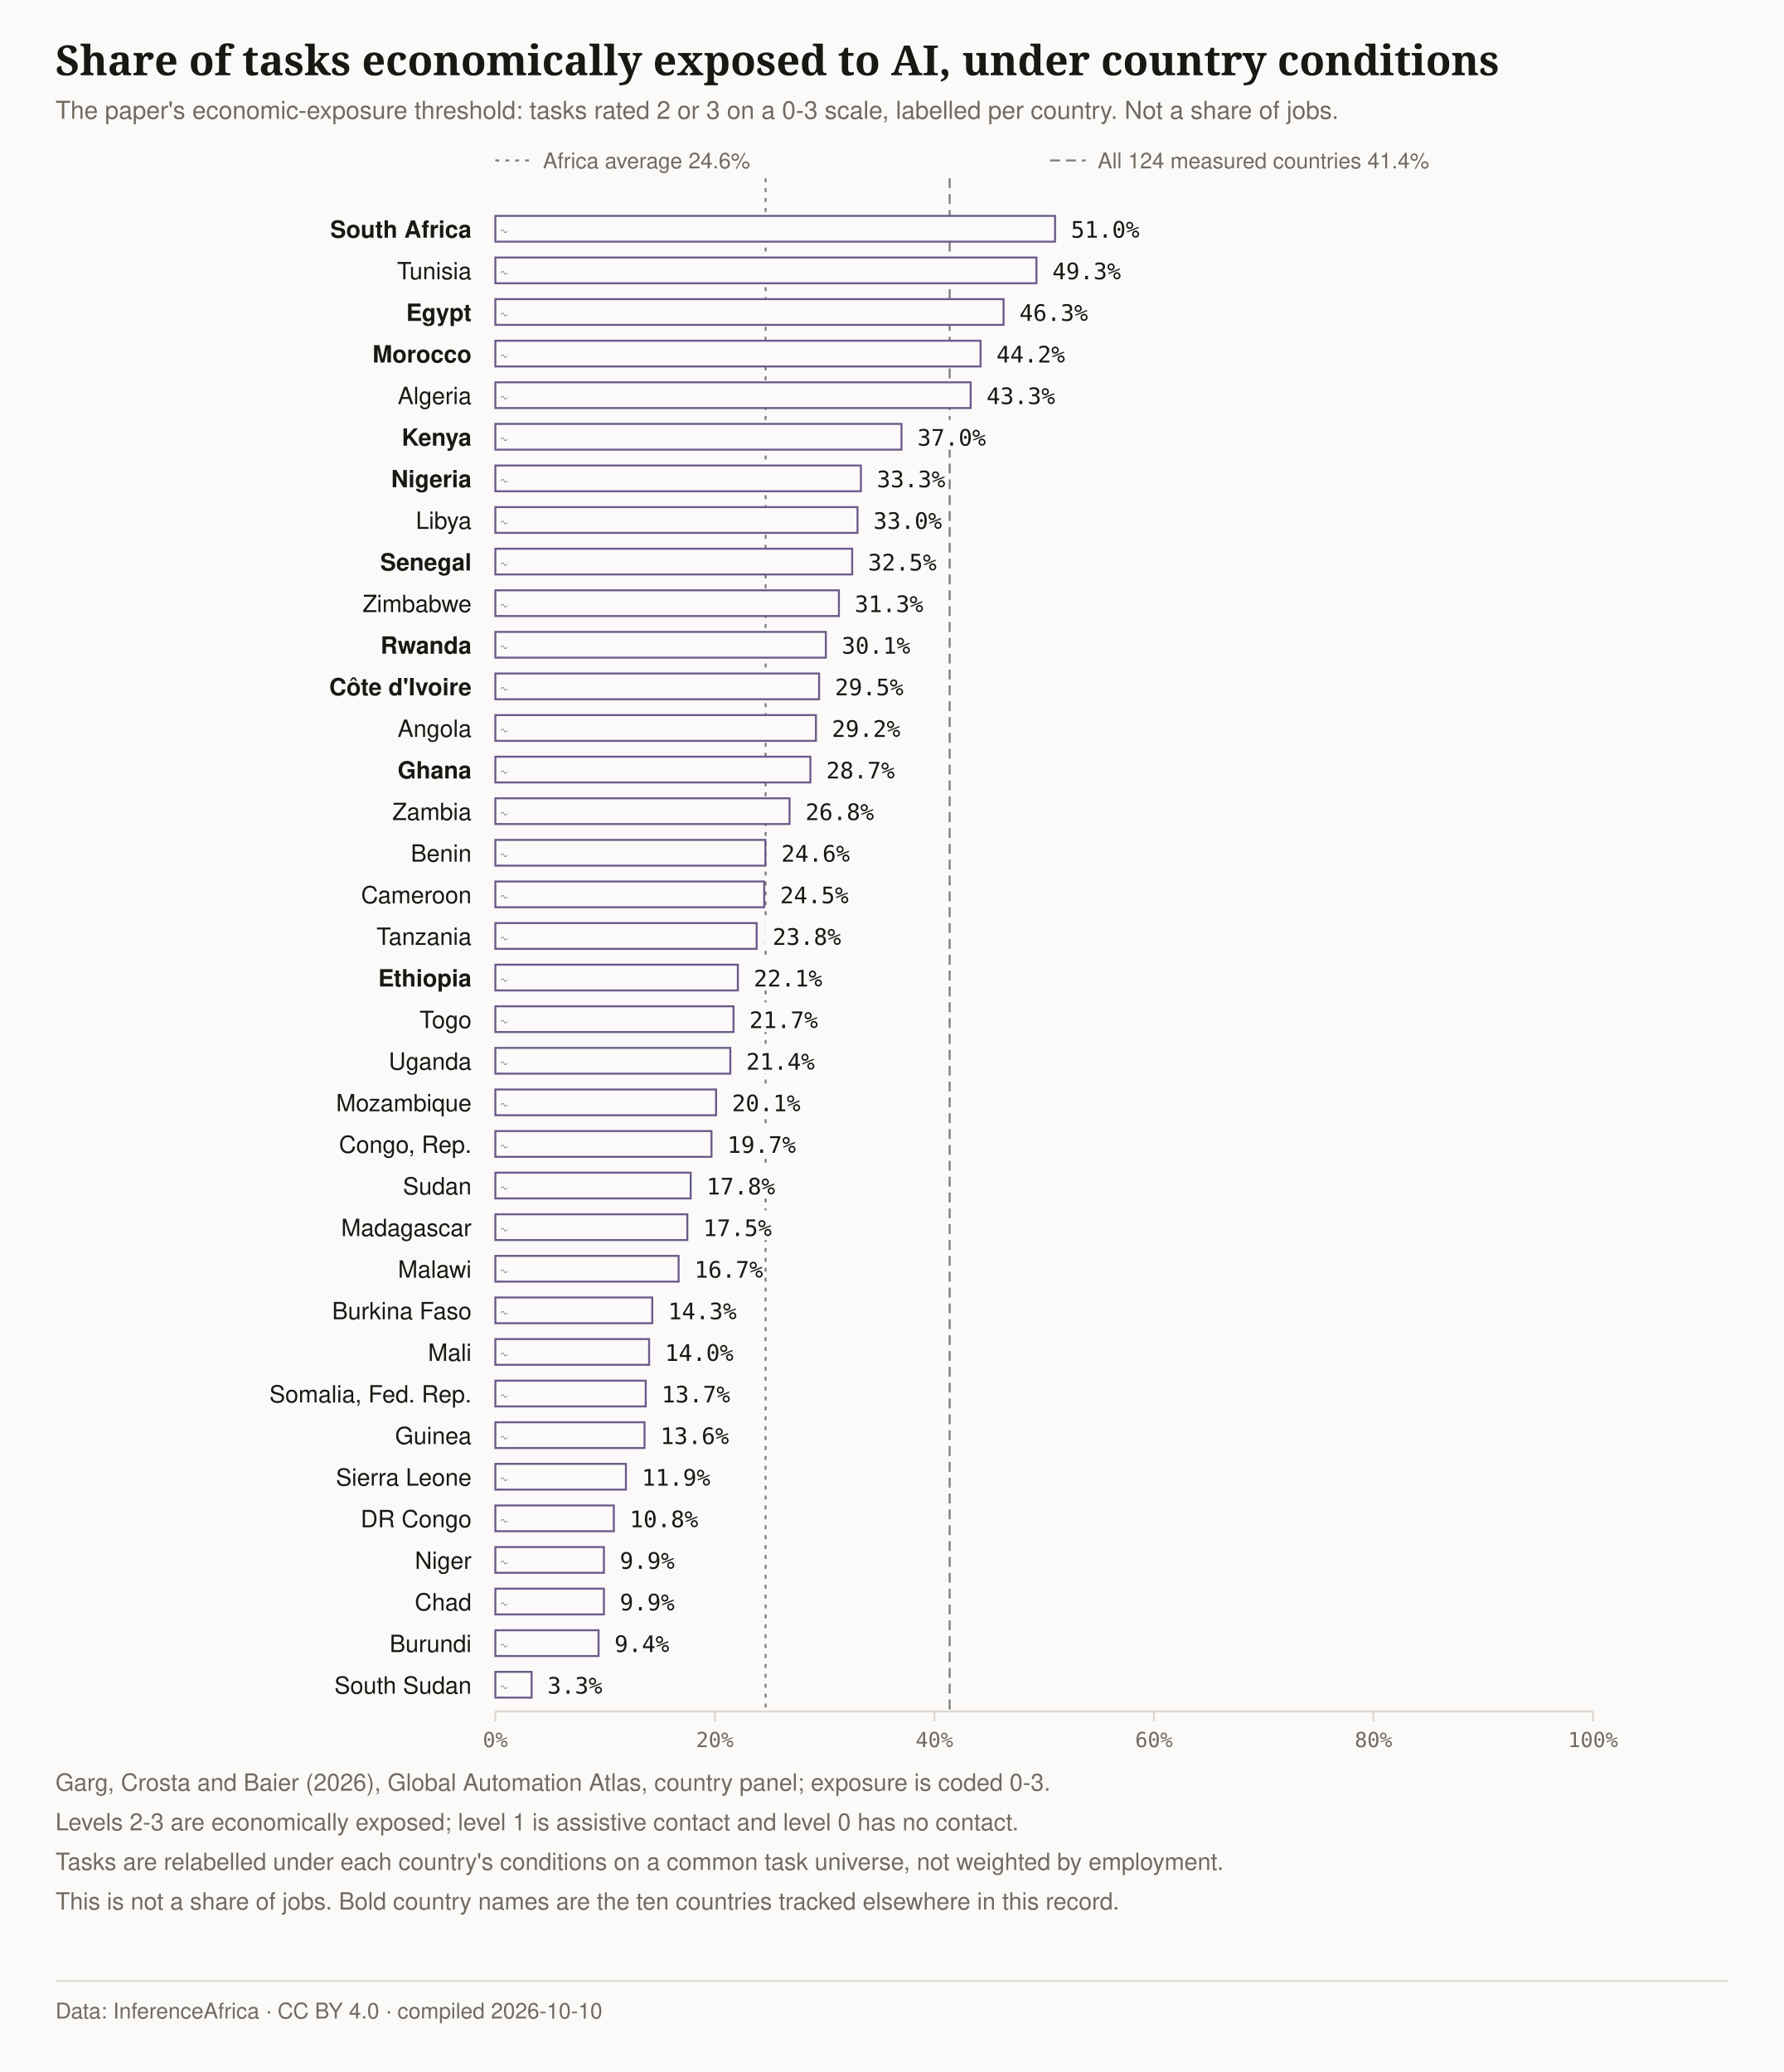
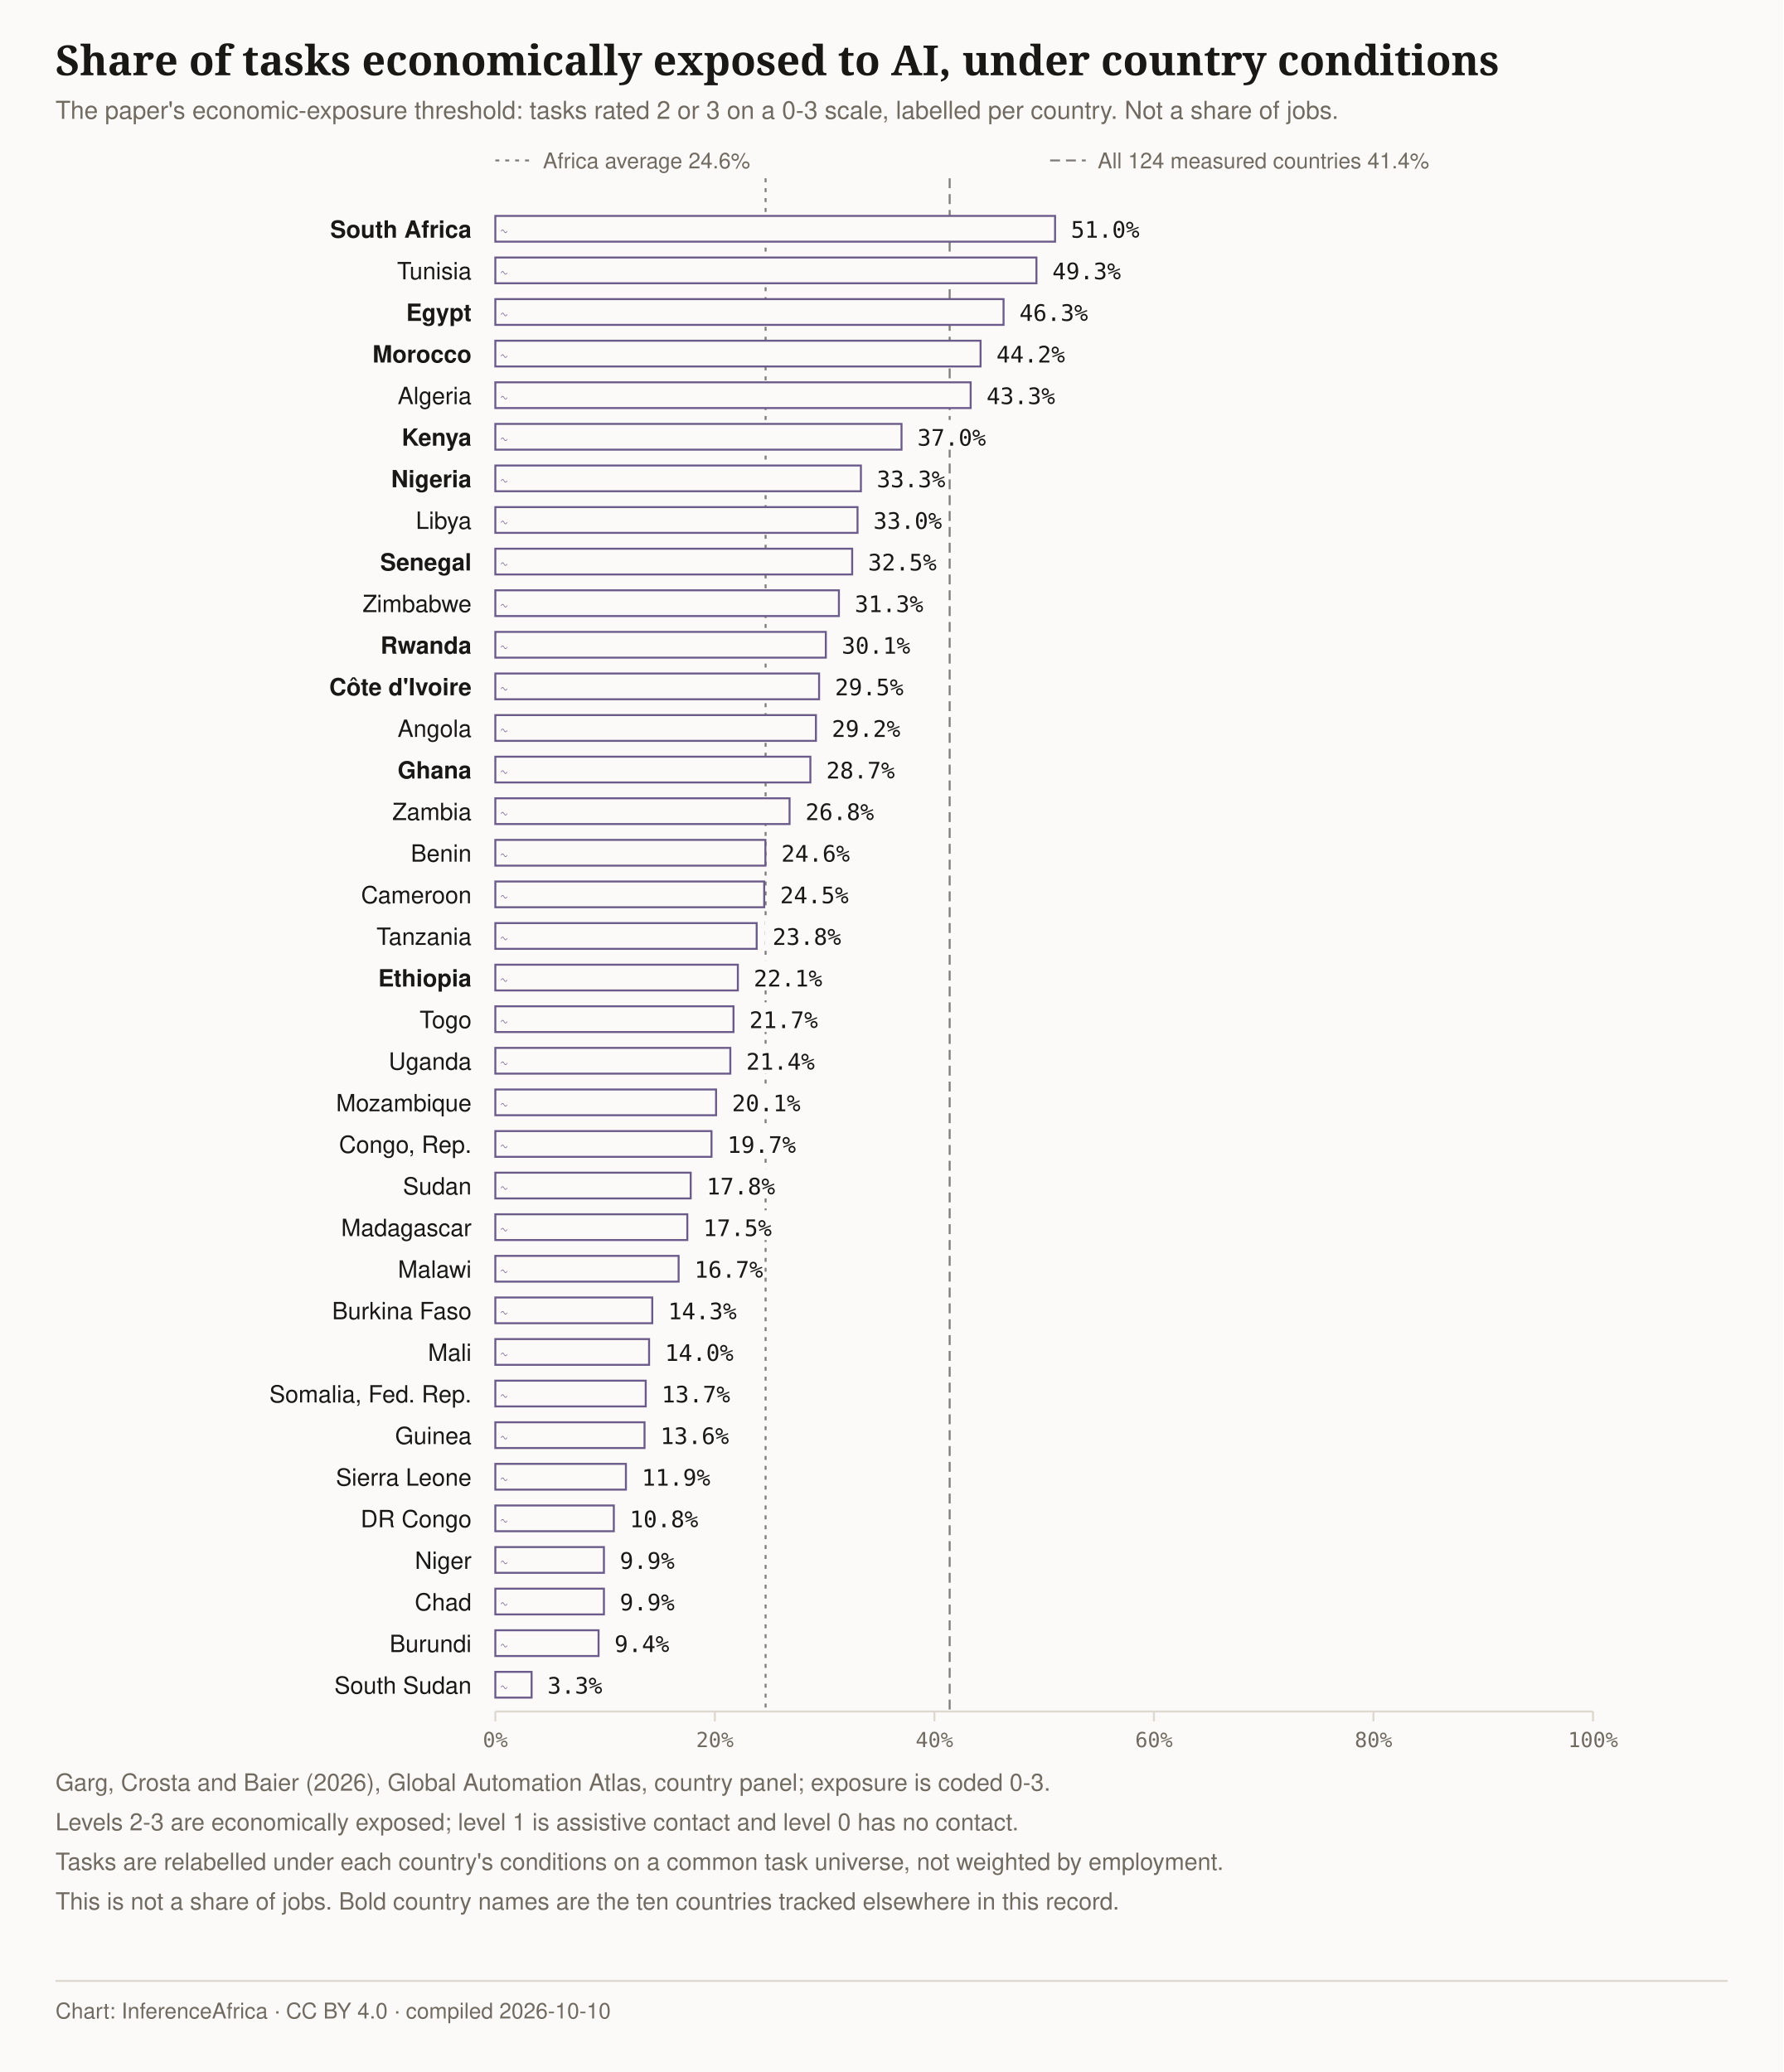
<svg xmlns="http://www.w3.org/2000/svg" viewBox="0 0 900 1046" width="900" height="1046" role="img" aria-label="Share of tasks economically exposed to AI in 36 African countries. South Africa is highest at 51.0% and South Sudan lowest at 3.3%, against an African average of 24.6% and 41.4% across all 124 measured countries. The measure is the share of tasks rated 2 or 3 on a 0-3 exposure scale under each country's conditions, not a share of jobs.">
  <defs>
    <pattern id="status-proposal" width="6" height="6" patternUnits="userSpaceOnUse">
      <path d="M0 6L6 0" stroke="#756342" stroke-width="1" />
    </pattern>
  </defs>
  <rect width="900" height="1046" fill="#fbfaf8" />
  <text x="28" y="38" font-family="'Source Serif 4',Georgia,serif" font-size="21" font-weight="600" fill="#1a1815" style="font-variant-numeric:tabular-nums lining-nums">Share of tasks economically exposed to AI, under country conditions</text>
  <text x="28" y="60.0" font-family="IBM Plex Sans,-apple-system,'Segoe UI',Helvetica,Arial,sans-serif" font-size="12.5" fill="#706a61" style="font-variant-numeric:tabular-nums lining-nums">The paper's economic-exposure threshold: tasks rated 2 or 3 on a 0-3 scale, labelled per country. Not a share of jobs.</text>
  <line x1="386.4" y1="90" x2="386.4" y2="864" stroke="#1a1815" stroke-width="1" stroke-dasharray="2 3" opacity="0.55" />
  <line x1="250" y1="81" x2="268" y2="81" stroke="#1a1815" stroke-width="1" stroke-dasharray="2 3" opacity="0.55" />
  <text x="274" y="85" font-family="IBM Plex Sans,-apple-system,'Segoe UI',Helvetica,Arial,sans-serif" font-size="11" fill="#706a61" style="font-variant-numeric:tabular-nums lining-nums">Africa average 24.6%</text>
  <line x1="479.3" y1="90" x2="479.3" y2="864" stroke="#1a1815" stroke-width="1" stroke-dasharray="5 3" opacity="0.55" />
  <line x1="530" y1="81" x2="548" y2="81" stroke="#1a1815" stroke-width="1" stroke-dasharray="5 3" opacity="0.55" />
  <text x="554" y="85" font-family="IBM Plex Sans,-apple-system,'Segoe UI',Helvetica,Arial,sans-serif" font-size="11" fill="#706a61" style="font-variant-numeric:tabular-nums lining-nums">All 124 measured countries 41.4%</text>
  <g data-preset-row="23dc5203fa4cc591">
    <text x="238" y="120" text-anchor="end" font-family="IBM Plex Sans,-apple-system,'Segoe UI',Helvetica,Arial,sans-serif" font-size="12" font-weight="600" fill="#1a1815" style="font-variant-numeric:tabular-nums lining-nums">South Africa</text>
    <rect x="250" y="109" width="282.5" height="13" fill="#fbfaf8" data-status="modelled" stroke="#6b5b8a" stroke-width="1" />
    <text x="252.0" y="119.0" font-family="'IBM Plex Mono',Consolas,monospace" font-size="8" fill="#6b5b8a" aria-hidden="true">∿</text>
    <rect x="536.5" y="107" width="38" height="15" fill="#fbfaf8" />
    <text x="540.5" y="120" font-family="'IBM Plex Mono',Consolas,monospace" font-size="11.5" fill="#1a1815" style="font-variant-numeric:tabular-nums lining-nums">51.0%</text>
  </g>
  <g data-preset-row="3f60f52a8219d436">
    <text x="238" y="141" text-anchor="end" font-family="IBM Plex Sans,-apple-system,'Segoe UI',Helvetica,Arial,sans-serif" font-size="12" font-weight="400" fill="#1a1815" style="font-variant-numeric:tabular-nums lining-nums">Tunisia</text>
    <rect x="250" y="130" width="273.1" height="13" fill="#fbfaf8" data-status="modelled" stroke="#6b5b8a" stroke-width="1" />
    <text x="252.0" y="140.0" font-family="'IBM Plex Mono',Consolas,monospace" font-size="8" fill="#6b5b8a" aria-hidden="true">∿</text>
    <rect x="527.1" y="128" width="38" height="15" fill="#fbfaf8" />
    <text x="531.1" y="141" font-family="'IBM Plex Mono',Consolas,monospace" font-size="11.5" fill="#1a1815" style="font-variant-numeric:tabular-nums lining-nums">49.3%</text>
  </g>
  <g data-preset-row="9f2425ea30a72a31">
    <text x="238" y="162" text-anchor="end" font-family="IBM Plex Sans,-apple-system,'Segoe UI',Helvetica,Arial,sans-serif" font-size="12" font-weight="600" fill="#1a1815" style="font-variant-numeric:tabular-nums lining-nums">Egypt</text>
    <rect x="250" y="151" width="256.5" height="13" fill="#fbfaf8" data-status="modelled" stroke="#6b5b8a" stroke-width="1" />
    <text x="252.0" y="161.0" font-family="'IBM Plex Mono',Consolas,monospace" font-size="8" fill="#6b5b8a" aria-hidden="true">∿</text>
    <rect x="510.5" y="149" width="38" height="15" fill="#fbfaf8" />
    <text x="514.5" y="162" font-family="'IBM Plex Mono',Consolas,monospace" font-size="11.5" fill="#1a1815" style="font-variant-numeric:tabular-nums lining-nums">46.3%</text>
  </g>
  <g data-preset-row="8904c61a98dbed62">
    <text x="238" y="183" text-anchor="end" font-family="IBM Plex Sans,-apple-system,'Segoe UI',Helvetica,Arial,sans-serif" font-size="12" font-weight="600" fill="#1a1815" style="font-variant-numeric:tabular-nums lining-nums">Morocco</text>
    <rect x="250" y="172" width="244.9" height="13" fill="#fbfaf8" data-status="modelled" stroke="#6b5b8a" stroke-width="1" />
    <text x="252.0" y="182.0" font-family="'IBM Plex Mono',Consolas,monospace" font-size="8" fill="#6b5b8a" aria-hidden="true">∿</text>
    <rect x="498.9" y="170" width="38" height="15" fill="#fbfaf8" />
    <text x="502.9" y="183" font-family="'IBM Plex Mono',Consolas,monospace" font-size="11.5" fill="#1a1815" style="font-variant-numeric:tabular-nums lining-nums">44.2%</text>
  </g>
  <g data-preset-row="31fdcc118ce4019d">
    <text x="238" y="204" text-anchor="end" font-family="IBM Plex Sans,-apple-system,'Segoe UI',Helvetica,Arial,sans-serif" font-size="12" font-weight="400" fill="#1a1815" style="font-variant-numeric:tabular-nums lining-nums">Algeria</text>
    <rect x="250" y="193" width="239.9" height="13" fill="#fbfaf8" data-status="modelled" stroke="#6b5b8a" stroke-width="1" />
    <text x="252.0" y="203.0" font-family="'IBM Plex Mono',Consolas,monospace" font-size="8" fill="#6b5b8a" aria-hidden="true">∿</text>
    <rect x="493.9" y="191" width="38" height="15" fill="#fbfaf8" />
    <text x="497.9" y="204" font-family="'IBM Plex Mono',Consolas,monospace" font-size="11.5" fill="#1a1815" style="font-variant-numeric:tabular-nums lining-nums">43.3%</text>
  </g>
  <g data-preset-row="60287af6fcb06523">
    <text x="238" y="225" text-anchor="end" font-family="IBM Plex Sans,-apple-system,'Segoe UI',Helvetica,Arial,sans-serif" font-size="12" font-weight="600" fill="#1a1815" style="font-variant-numeric:tabular-nums lining-nums">Kenya</text>
    <rect x="250" y="214" width="205.0" height="13" fill="#fbfaf8" data-status="modelled" stroke="#6b5b8a" stroke-width="1" />
    <text x="252.0" y="224.0" font-family="'IBM Plex Mono',Consolas,monospace" font-size="8" fill="#6b5b8a" aria-hidden="true">∿</text>
    <rect x="459.0" y="212" width="38" height="15" fill="#fbfaf8" />
    <text x="463.0" y="225" font-family="'IBM Plex Mono',Consolas,monospace" font-size="11.5" fill="#1a1815" style="font-variant-numeric:tabular-nums lining-nums">37.0%</text>
  </g>
  <g data-preset-row="052b57c6ca8a6cd1">
    <text x="238" y="246" text-anchor="end" font-family="IBM Plex Sans,-apple-system,'Segoe UI',Helvetica,Arial,sans-serif" font-size="12" font-weight="600" fill="#1a1815" style="font-variant-numeric:tabular-nums lining-nums">Nigeria</text>
    <rect x="250" y="235" width="184.5" height="13" fill="#fbfaf8" data-status="modelled" stroke="#6b5b8a" stroke-width="1" />
    <text x="252.0" y="245.0" font-family="'IBM Plex Mono',Consolas,monospace" font-size="8" fill="#6b5b8a" aria-hidden="true">∿</text>
    <rect x="438.5" y="233" width="38" height="15" fill="#fbfaf8" />
    <text x="442.5" y="246" font-family="'IBM Plex Mono',Consolas,monospace" font-size="11.5" fill="#1a1815" style="font-variant-numeric:tabular-nums lining-nums">33.3%</text>
  </g>
  <g data-preset-row="c5f7a32745b64aba">
    <text x="238" y="267" text-anchor="end" font-family="IBM Plex Sans,-apple-system,'Segoe UI',Helvetica,Arial,sans-serif" font-size="12" font-weight="400" fill="#1a1815" style="font-variant-numeric:tabular-nums lining-nums">Libya</text>
    <rect x="250" y="256" width="182.8" height="13" fill="#fbfaf8" data-status="modelled" stroke="#6b5b8a" stroke-width="1" />
    <text x="252.0" y="266.0" font-family="'IBM Plex Mono',Consolas,monospace" font-size="8" fill="#6b5b8a" aria-hidden="true">∿</text>
    <rect x="436.8" y="254" width="38" height="15" fill="#fbfaf8" />
    <text x="440.8" y="267" font-family="'IBM Plex Mono',Consolas,monospace" font-size="11.5" fill="#1a1815" style="font-variant-numeric:tabular-nums lining-nums">33.0%</text>
  </g>
  <g data-preset-row="6b009cc13d92705e">
    <text x="238" y="288" text-anchor="end" font-family="IBM Plex Sans,-apple-system,'Segoe UI',Helvetica,Arial,sans-serif" font-size="12" font-weight="600" fill="#1a1815" style="font-variant-numeric:tabular-nums lining-nums">Senegal</text>
    <rect x="250" y="277" width="180.1" height="13" fill="#fbfaf8" data-status="modelled" stroke="#6b5b8a" stroke-width="1" />
    <text x="252.0" y="287.0" font-family="'IBM Plex Mono',Consolas,monospace" font-size="8" fill="#6b5b8a" aria-hidden="true">∿</text>
    <rect x="434.1" y="275" width="38" height="15" fill="#fbfaf8" />
    <text x="438.1" y="288" font-family="'IBM Plex Mono',Consolas,monospace" font-size="11.5" fill="#1a1815" style="font-variant-numeric:tabular-nums lining-nums">32.5%</text>
  </g>
  <g data-preset-row="1cd753361fcbbf9d">
    <text x="238" y="309" text-anchor="end" font-family="IBM Plex Sans,-apple-system,'Segoe UI',Helvetica,Arial,sans-serif" font-size="12" font-weight="400" fill="#1a1815" style="font-variant-numeric:tabular-nums lining-nums">Zimbabwe</text>
    <rect x="250" y="298" width="173.4" height="13" fill="#fbfaf8" data-status="modelled" stroke="#6b5b8a" stroke-width="1" />
    <text x="252.0" y="308.0" font-family="'IBM Plex Mono',Consolas,monospace" font-size="8" fill="#6b5b8a" aria-hidden="true">∿</text>
    <rect x="427.4" y="296" width="38" height="15" fill="#fbfaf8" />
    <text x="431.4" y="309" font-family="'IBM Plex Mono',Consolas,monospace" font-size="11.5" fill="#1a1815" style="font-variant-numeric:tabular-nums lining-nums">31.3%</text>
  </g>
  <g data-preset-row="f9c4c803804455a2">
    <text x="238" y="330" text-anchor="end" font-family="IBM Plex Sans,-apple-system,'Segoe UI',Helvetica,Arial,sans-serif" font-size="12" font-weight="600" fill="#1a1815" style="font-variant-numeric:tabular-nums lining-nums">Rwanda</text>
    <rect x="250" y="319" width="166.8" height="13" fill="#fbfaf8" data-status="modelled" stroke="#6b5b8a" stroke-width="1" />
    <text x="252.0" y="329.0" font-family="'IBM Plex Mono',Consolas,monospace" font-size="8" fill="#6b5b8a" aria-hidden="true">∿</text>
    <rect x="420.8" y="317" width="38" height="15" fill="#fbfaf8" />
    <text x="424.8" y="330" font-family="'IBM Plex Mono',Consolas,monospace" font-size="11.5" fill="#1a1815" style="font-variant-numeric:tabular-nums lining-nums">30.1%</text>
  </g>
  <g data-preset-row="3e95140d544f2d2f">
    <text x="238" y="351" text-anchor="end" font-family="IBM Plex Sans,-apple-system,'Segoe UI',Helvetica,Arial,sans-serif" font-size="12" font-weight="600" fill="#1a1815" style="font-variant-numeric:tabular-nums lining-nums">Côte d'Ivoire</text>
    <rect x="250" y="340" width="163.4" height="13" fill="#fbfaf8" data-status="modelled" stroke="#6b5b8a" stroke-width="1" />
    <text x="252.0" y="350.0" font-family="'IBM Plex Mono',Consolas,monospace" font-size="8" fill="#6b5b8a" aria-hidden="true">∿</text>
    <rect x="417.4" y="338" width="38" height="15" fill="#fbfaf8" />
    <text x="421.4" y="351" font-family="'IBM Plex Mono',Consolas,monospace" font-size="11.5" fill="#1a1815" style="font-variant-numeric:tabular-nums lining-nums">29.5%</text>
  </g>
  <g data-preset-row="2849443090775328">
    <text x="238" y="372" text-anchor="end" font-family="IBM Plex Sans,-apple-system,'Segoe UI',Helvetica,Arial,sans-serif" font-size="12" font-weight="400" fill="#1a1815" style="font-variant-numeric:tabular-nums lining-nums">Angola</text>
    <rect x="250" y="361" width="161.8" height="13" fill="#fbfaf8" data-status="modelled" stroke="#6b5b8a" stroke-width="1" />
    <text x="252.0" y="371.0" font-family="'IBM Plex Mono',Consolas,monospace" font-size="8" fill="#6b5b8a" aria-hidden="true">∿</text>
    <rect x="415.8" y="359" width="38" height="15" fill="#fbfaf8" />
    <text x="419.8" y="372" font-family="'IBM Plex Mono',Consolas,monospace" font-size="11.5" fill="#1a1815" style="font-variant-numeric:tabular-nums lining-nums">29.2%</text>
  </g>
  <g data-preset-row="1a3cca8a42af7fe8">
    <text x="238" y="393" text-anchor="end" font-family="IBM Plex Sans,-apple-system,'Segoe UI',Helvetica,Arial,sans-serif" font-size="12" font-weight="600" fill="#1a1815" style="font-variant-numeric:tabular-nums lining-nums">Ghana</text>
    <rect x="250" y="382" width="159.0" height="13" fill="#fbfaf8" data-status="modelled" stroke="#6b5b8a" stroke-width="1" />
    <text x="252.0" y="392.0" font-family="'IBM Plex Mono',Consolas,monospace" font-size="8" fill="#6b5b8a" aria-hidden="true">∿</text>
    <rect x="413.0" y="380" width="38" height="15" fill="#fbfaf8" />
    <text x="417.0" y="393" font-family="'IBM Plex Mono',Consolas,monospace" font-size="11.5" fill="#1a1815" style="font-variant-numeric:tabular-nums lining-nums">28.7%</text>
  </g>
  <g data-preset-row="edbd3bd03003896d">
    <text x="238" y="414" text-anchor="end" font-family="IBM Plex Sans,-apple-system,'Segoe UI',Helvetica,Arial,sans-serif" font-size="12" font-weight="400" fill="#1a1815" style="font-variant-numeric:tabular-nums lining-nums">Zambia</text>
    <rect x="250" y="403" width="148.5" height="13" fill="#fbfaf8" data-status="modelled" stroke="#6b5b8a" stroke-width="1" />
    <text x="252.0" y="413.0" font-family="'IBM Plex Mono',Consolas,monospace" font-size="8" fill="#6b5b8a" aria-hidden="true">∿</text>
    <rect x="402.5" y="401" width="38" height="15" fill="#fbfaf8" />
    <text x="406.5" y="414" font-family="'IBM Plex Mono',Consolas,monospace" font-size="11.5" fill="#1a1815" style="font-variant-numeric:tabular-nums lining-nums">26.8%</text>
  </g>
  <g data-preset-row="dc1813c6b54ade95">
    <text x="238" y="435" text-anchor="end" font-family="IBM Plex Sans,-apple-system,'Segoe UI',Helvetica,Arial,sans-serif" font-size="12" font-weight="400" fill="#1a1815" style="font-variant-numeric:tabular-nums lining-nums">Benin</text>
    <rect x="250" y="424" width="136.3" height="13" fill="#fbfaf8" data-status="modelled" stroke="#6b5b8a" stroke-width="1" />
    <text x="252.0" y="434.0" font-family="'IBM Plex Mono',Consolas,monospace" font-size="8" fill="#6b5b8a" aria-hidden="true">∿</text>
    <rect x="390.3" y="422" width="38" height="15" fill="#fbfaf8" />
    <text x="394.3" y="435" font-family="'IBM Plex Mono',Consolas,monospace" font-size="11.5" fill="#1a1815" style="font-variant-numeric:tabular-nums lining-nums">24.6%</text>
  </g>
  <g data-preset-row="51d431785c8b33e5">
    <text x="238" y="456" text-anchor="end" font-family="IBM Plex Sans,-apple-system,'Segoe UI',Helvetica,Arial,sans-serif" font-size="12" font-weight="400" fill="#1a1815" style="font-variant-numeric:tabular-nums lining-nums">Cameroon</text>
    <rect x="250" y="445" width="135.7" height="13" fill="#fbfaf8" data-status="modelled" stroke="#6b5b8a" stroke-width="1" />
    <text x="252.0" y="455.0" font-family="'IBM Plex Mono',Consolas,monospace" font-size="8" fill="#6b5b8a" aria-hidden="true">∿</text>
    <rect x="389.7" y="443" width="38" height="15" fill="#fbfaf8" />
    <text x="393.7" y="456" font-family="'IBM Plex Mono',Consolas,monospace" font-size="11.5" fill="#1a1815" style="font-variant-numeric:tabular-nums lining-nums">24.5%</text>
  </g>
  <g data-preset-row="81fd08ef103acc7f">
    <text x="238" y="477" text-anchor="end" font-family="IBM Plex Sans,-apple-system,'Segoe UI',Helvetica,Arial,sans-serif" font-size="12" font-weight="400" fill="#1a1815" style="font-variant-numeric:tabular-nums lining-nums">Tanzania</text>
    <rect x="250" y="466" width="131.9" height="13" fill="#fbfaf8" data-status="modelled" stroke="#6b5b8a" stroke-width="1" />
    <text x="252.0" y="476.0" font-family="'IBM Plex Mono',Consolas,monospace" font-size="8" fill="#6b5b8a" aria-hidden="true">∿</text>
    <rect x="385.9" y="464" width="38" height="15" fill="#fbfaf8" />
    <text x="389.9" y="477" font-family="'IBM Plex Mono',Consolas,monospace" font-size="11.5" fill="#1a1815" style="font-variant-numeric:tabular-nums lining-nums">23.8%</text>
  </g>
  <g data-preset-row="f4a3760644d064b3">
    <text x="238" y="498" text-anchor="end" font-family="IBM Plex Sans,-apple-system,'Segoe UI',Helvetica,Arial,sans-serif" font-size="12" font-weight="600" fill="#1a1815" style="font-variant-numeric:tabular-nums lining-nums">Ethiopia</text>
    <rect x="250" y="487" width="122.4" height="13" fill="#fbfaf8" data-status="modelled" stroke="#6b5b8a" stroke-width="1" />
    <text x="252.0" y="497.0" font-family="'IBM Plex Mono',Consolas,monospace" font-size="8" fill="#6b5b8a" aria-hidden="true">∿</text>
    <rect x="376.4" y="485" width="38" height="15" fill="#fbfaf8" />
    <text x="380.4" y="498" font-family="'IBM Plex Mono',Consolas,monospace" font-size="11.5" fill="#1a1815" style="font-variant-numeric:tabular-nums lining-nums">22.1%</text>
  </g>
  <g data-preset-row="42d218861a4adec4">
    <text x="238" y="519" text-anchor="end" font-family="IBM Plex Sans,-apple-system,'Segoe UI',Helvetica,Arial,sans-serif" font-size="12" font-weight="400" fill="#1a1815" style="font-variant-numeric:tabular-nums lining-nums">Togo</text>
    <rect x="250" y="508" width="120.2" height="13" fill="#fbfaf8" data-status="modelled" stroke="#6b5b8a" stroke-width="1" />
    <text x="252.0" y="518.0" font-family="'IBM Plex Mono',Consolas,monospace" font-size="8" fill="#6b5b8a" aria-hidden="true">∿</text>
    <rect x="374.2" y="506" width="38" height="15" fill="#fbfaf8" />
    <text x="378.2" y="519" font-family="'IBM Plex Mono',Consolas,monospace" font-size="11.5" fill="#1a1815" style="font-variant-numeric:tabular-nums lining-nums">21.7%</text>
  </g>
  <g data-preset-row="aa181147029727d9">
    <text x="238" y="540" text-anchor="end" font-family="IBM Plex Sans,-apple-system,'Segoe UI',Helvetica,Arial,sans-serif" font-size="12" font-weight="400" fill="#1a1815" style="font-variant-numeric:tabular-nums lining-nums">Uganda</text>
    <rect x="250" y="529" width="118.6" height="13" fill="#fbfaf8" data-status="modelled" stroke="#6b5b8a" stroke-width="1" />
    <text x="252.0" y="539.0" font-family="'IBM Plex Mono',Consolas,monospace" font-size="8" fill="#6b5b8a" aria-hidden="true">∿</text>
    <rect x="372.6" y="527" width="38" height="15" fill="#fbfaf8" />
    <text x="376.6" y="540" font-family="'IBM Plex Mono',Consolas,monospace" font-size="11.5" fill="#1a1815" style="font-variant-numeric:tabular-nums lining-nums">21.4%</text>
  </g>
  <g data-preset-row="db58062bde974f41">
    <text x="238" y="561" text-anchor="end" font-family="IBM Plex Sans,-apple-system,'Segoe UI',Helvetica,Arial,sans-serif" font-size="12" font-weight="400" fill="#1a1815" style="font-variant-numeric:tabular-nums lining-nums">Mozambique</text>
    <rect x="250" y="550" width="111.4" height="13" fill="#fbfaf8" data-status="modelled" stroke="#6b5b8a" stroke-width="1" />
    <text x="252.0" y="560.0" font-family="'IBM Plex Mono',Consolas,monospace" font-size="8" fill="#6b5b8a" aria-hidden="true">∿</text>
    <rect x="365.4" y="548" width="38" height="15" fill="#fbfaf8" />
    <text x="369.4" y="561" font-family="'IBM Plex Mono',Consolas,monospace" font-size="11.5" fill="#1a1815" style="font-variant-numeric:tabular-nums lining-nums">20.1%</text>
  </g>
  <g data-preset-row="7354ab2fd797d991">
    <text x="238" y="582" text-anchor="end" font-family="IBM Plex Sans,-apple-system,'Segoe UI',Helvetica,Arial,sans-serif" font-size="12" font-weight="400" fill="#1a1815" style="font-variant-numeric:tabular-nums lining-nums">Congo, Rep.</text>
    <rect x="250" y="571" width="109.1" height="13" fill="#fbfaf8" data-status="modelled" stroke="#6b5b8a" stroke-width="1" />
    <text x="252.0" y="581.0" font-family="'IBM Plex Mono',Consolas,monospace" font-size="8" fill="#6b5b8a" aria-hidden="true">∿</text>
    <rect x="363.1" y="569" width="38" height="15" fill="#fbfaf8" />
    <text x="367.1" y="582" font-family="'IBM Plex Mono',Consolas,monospace" font-size="11.5" fill="#1a1815" style="font-variant-numeric:tabular-nums lining-nums">19.7%</text>
  </g>
  <g data-preset-row="9877777b2fbda34a">
    <text x="238" y="603" text-anchor="end" font-family="IBM Plex Sans,-apple-system,'Segoe UI',Helvetica,Arial,sans-serif" font-size="12" font-weight="400" fill="#1a1815" style="font-variant-numeric:tabular-nums lining-nums">Sudan</text>
    <rect x="250" y="592" width="98.6" height="13" fill="#fbfaf8" data-status="modelled" stroke="#6b5b8a" stroke-width="1" />
    <text x="252.0" y="602.0" font-family="'IBM Plex Mono',Consolas,monospace" font-size="8" fill="#6b5b8a" aria-hidden="true">∿</text>
    <rect x="352.6" y="590" width="38" height="15" fill="#fbfaf8" />
    <text x="356.6" y="603" font-family="'IBM Plex Mono',Consolas,monospace" font-size="11.5" fill="#1a1815" style="font-variant-numeric:tabular-nums lining-nums">17.8%</text>
  </g>
  <g data-preset-row="de65c83170aba0bb">
    <text x="238" y="624" text-anchor="end" font-family="IBM Plex Sans,-apple-system,'Segoe UI',Helvetica,Arial,sans-serif" font-size="12" font-weight="400" fill="#1a1815" style="font-variant-numeric:tabular-nums lining-nums">Madagascar</text>
    <rect x="250" y="613" width="96.9" height="13" fill="#fbfaf8" data-status="modelled" stroke="#6b5b8a" stroke-width="1" />
    <text x="252.0" y="623.0" font-family="'IBM Plex Mono',Consolas,monospace" font-size="8" fill="#6b5b8a" aria-hidden="true">∿</text>
    <rect x="350.9" y="611" width="38" height="15" fill="#fbfaf8" />
    <text x="354.9" y="624" font-family="'IBM Plex Mono',Consolas,monospace" font-size="11.5" fill="#1a1815" style="font-variant-numeric:tabular-nums lining-nums">17.5%</text>
  </g>
  <g data-preset-row="d3023bf42d46fe01">
    <text x="238" y="645" text-anchor="end" font-family="IBM Plex Sans,-apple-system,'Segoe UI',Helvetica,Arial,sans-serif" font-size="12" font-weight="400" fill="#1a1815" style="font-variant-numeric:tabular-nums lining-nums">Malawi</text>
    <rect x="250" y="634" width="92.5" height="13" fill="#fbfaf8" data-status="modelled" stroke="#6b5b8a" stroke-width="1" />
    <text x="252.0" y="644.0" font-family="'IBM Plex Mono',Consolas,monospace" font-size="8" fill="#6b5b8a" aria-hidden="true">∿</text>
    <rect x="346.5" y="632" width="38" height="15" fill="#fbfaf8" />
    <text x="350.5" y="645" font-family="'IBM Plex Mono',Consolas,monospace" font-size="11.5" fill="#1a1815" style="font-variant-numeric:tabular-nums lining-nums">16.7%</text>
  </g>
  <g data-preset-row="8344ea95a2470f8a">
    <text x="238" y="666" text-anchor="end" font-family="IBM Plex Sans,-apple-system,'Segoe UI',Helvetica,Arial,sans-serif" font-size="12" font-weight="400" fill="#1a1815" style="font-variant-numeric:tabular-nums lining-nums">Burkina Faso</text>
    <rect x="250" y="655" width="79.2" height="13" fill="#fbfaf8" data-status="modelled" stroke="#6b5b8a" stroke-width="1" />
    <text x="252.0" y="665.0" font-family="'IBM Plex Mono',Consolas,monospace" font-size="8" fill="#6b5b8a" aria-hidden="true">∿</text>
    <rect x="333.2" y="653" width="38" height="15" fill="#fbfaf8" />
    <text x="337.2" y="666" font-family="'IBM Plex Mono',Consolas,monospace" font-size="11.5" fill="#1a1815" style="font-variant-numeric:tabular-nums lining-nums">14.3%</text>
  </g>
  <g data-preset-row="783a184a4940da99">
    <text x="238" y="687" text-anchor="end" font-family="IBM Plex Sans,-apple-system,'Segoe UI',Helvetica,Arial,sans-serif" font-size="12" font-weight="400" fill="#1a1815" style="font-variant-numeric:tabular-nums lining-nums">Mali</text>
    <rect x="250" y="676" width="77.6" height="13" fill="#fbfaf8" data-status="modelled" stroke="#6b5b8a" stroke-width="1" />
    <text x="252.0" y="686.0" font-family="'IBM Plex Mono',Consolas,monospace" font-size="8" fill="#6b5b8a" aria-hidden="true">∿</text>
    <rect x="331.6" y="674" width="38" height="15" fill="#fbfaf8" />
    <text x="335.6" y="687" font-family="'IBM Plex Mono',Consolas,monospace" font-size="11.5" fill="#1a1815" style="font-variant-numeric:tabular-nums lining-nums">14.0%</text>
  </g>
  <g data-preset-row="c046eafa1d269dd1">
    <text x="238" y="708" text-anchor="end" font-family="IBM Plex Sans,-apple-system,'Segoe UI',Helvetica,Arial,sans-serif" font-size="12" font-weight="400" fill="#1a1815" style="font-variant-numeric:tabular-nums lining-nums">Somalia, Fed. Rep.</text>
    <rect x="250" y="697" width="75.9" height="13" fill="#fbfaf8" data-status="modelled" stroke="#6b5b8a" stroke-width="1" />
    <text x="252.0" y="707.0" font-family="'IBM Plex Mono',Consolas,monospace" font-size="8" fill="#6b5b8a" aria-hidden="true">∿</text>
    <rect x="329.9" y="695" width="38" height="15" fill="#fbfaf8" />
    <text x="333.9" y="708" font-family="'IBM Plex Mono',Consolas,monospace" font-size="11.5" fill="#1a1815" style="font-variant-numeric:tabular-nums lining-nums">13.7%</text>
  </g>
  <g data-preset-row="ac04b6599da2e8f7">
    <text x="238" y="729" text-anchor="end" font-family="IBM Plex Sans,-apple-system,'Segoe UI',Helvetica,Arial,sans-serif" font-size="12" font-weight="400" fill="#1a1815" style="font-variant-numeric:tabular-nums lining-nums">Guinea</text>
    <rect x="250" y="718" width="75.3" height="13" fill="#fbfaf8" data-status="modelled" stroke="#6b5b8a" stroke-width="1" />
    <text x="252.0" y="728.0" font-family="'IBM Plex Mono',Consolas,monospace" font-size="8" fill="#6b5b8a" aria-hidden="true">∿</text>
    <rect x="329.3" y="716" width="38" height="15" fill="#fbfaf8" />
    <text x="333.3" y="729" font-family="'IBM Plex Mono',Consolas,monospace" font-size="11.5" fill="#1a1815" style="font-variant-numeric:tabular-nums lining-nums">13.6%</text>
  </g>
  <g data-preset-row="8707902e6d2c3e21">
    <text x="238" y="750" text-anchor="end" font-family="IBM Plex Sans,-apple-system,'Segoe UI',Helvetica,Arial,sans-serif" font-size="12" font-weight="400" fill="#1a1815" style="font-variant-numeric:tabular-nums lining-nums">Sierra Leone</text>
    <rect x="250" y="739" width="65.9" height="13" fill="#fbfaf8" data-status="modelled" stroke="#6b5b8a" stroke-width="1" />
    <text x="252.0" y="749.0" font-family="'IBM Plex Mono',Consolas,monospace" font-size="8" fill="#6b5b8a" aria-hidden="true">∿</text>
    <rect x="319.9" y="737" width="38" height="15" fill="#fbfaf8" />
    <text x="323.9" y="750" font-family="'IBM Plex Mono',Consolas,monospace" font-size="11.5" fill="#1a1815" style="font-variant-numeric:tabular-nums lining-nums">11.9%</text>
  </g>
  <g data-preset-row="ca8c6373fbefb853">
    <text x="238" y="771" text-anchor="end" font-family="IBM Plex Sans,-apple-system,'Segoe UI',Helvetica,Arial,sans-serif" font-size="12" font-weight="400" fill="#1a1815" style="font-variant-numeric:tabular-nums lining-nums">DR Congo</text>
    <rect x="250" y="760" width="59.8" height="13" fill="#fbfaf8" data-status="modelled" stroke="#6b5b8a" stroke-width="1" />
    <text x="252.0" y="770.0" font-family="'IBM Plex Mono',Consolas,monospace" font-size="8" fill="#6b5b8a" aria-hidden="true">∿</text>
    <rect x="313.8" y="758" width="38" height="15" fill="#fbfaf8" />
    <text x="317.8" y="771" font-family="'IBM Plex Mono',Consolas,monospace" font-size="11.5" fill="#1a1815" style="font-variant-numeric:tabular-nums lining-nums">10.8%</text>
  </g>
  <g data-preset-row="87ef117b77654ddd">
    <text x="238" y="792" text-anchor="end" font-family="IBM Plex Sans,-apple-system,'Segoe UI',Helvetica,Arial,sans-serif" font-size="12" font-weight="400" fill="#1a1815" style="font-variant-numeric:tabular-nums lining-nums">Niger</text>
    <rect x="250" y="781" width="54.8" height="13" fill="#fbfaf8" data-status="modelled" stroke="#6b5b8a" stroke-width="1" />
    <text x="252.0" y="791.0" font-family="'IBM Plex Mono',Consolas,monospace" font-size="8" fill="#6b5b8a" aria-hidden="true">∿</text>
    <rect x="308.8" y="779" width="38" height="15" fill="#fbfaf8" />
    <text x="312.8" y="792" font-family="'IBM Plex Mono',Consolas,monospace" font-size="11.5" fill="#1a1815" style="font-variant-numeric:tabular-nums lining-nums">9.9%</text>
  </g>
  <g data-preset-row="3d75ccfc9d3cc858">
    <text x="238" y="813" text-anchor="end" font-family="IBM Plex Sans,-apple-system,'Segoe UI',Helvetica,Arial,sans-serif" font-size="12" font-weight="400" fill="#1a1815" style="font-variant-numeric:tabular-nums lining-nums">Chad</text>
    <rect x="250" y="802" width="54.8" height="13" fill="#fbfaf8" data-status="modelled" stroke="#6b5b8a" stroke-width="1" />
    <text x="252.0" y="812.0" font-family="'IBM Plex Mono',Consolas,monospace" font-size="8" fill="#6b5b8a" aria-hidden="true">∿</text>
    <rect x="308.8" y="800" width="38" height="15" fill="#fbfaf8" />
    <text x="312.8" y="813" font-family="'IBM Plex Mono',Consolas,monospace" font-size="11.5" fill="#1a1815" style="font-variant-numeric:tabular-nums lining-nums">9.9%</text>
  </g>
  <g data-preset-row="d5ddc0c8c2beb1fa">
    <text x="238" y="834" text-anchor="end" font-family="IBM Plex Sans,-apple-system,'Segoe UI',Helvetica,Arial,sans-serif" font-size="12" font-weight="400" fill="#1a1815" style="font-variant-numeric:tabular-nums lining-nums">Burundi</text>
    <rect x="250" y="823" width="52.1" height="13" fill="#fbfaf8" data-status="modelled" stroke="#6b5b8a" stroke-width="1" />
    <text x="252.0" y="833.0" font-family="'IBM Plex Mono',Consolas,monospace" font-size="8" fill="#6b5b8a" aria-hidden="true">∿</text>
    <rect x="306.1" y="821" width="38" height="15" fill="#fbfaf8" />
    <text x="310.1" y="834" font-family="'IBM Plex Mono',Consolas,monospace" font-size="11.5" fill="#1a1815" style="font-variant-numeric:tabular-nums lining-nums">9.4%</text>
  </g>
  <g data-preset-row="38881cf745983ebb">
    <text x="238" y="855" text-anchor="end" font-family="IBM Plex Sans,-apple-system,'Segoe UI',Helvetica,Arial,sans-serif" font-size="12" font-weight="400" fill="#1a1815" style="font-variant-numeric:tabular-nums lining-nums">South Sudan</text>
    <rect x="250" y="844" width="18.3" height="13" fill="#fbfaf8" data-status="modelled" stroke="#6b5b8a" stroke-width="1" />
    <text x="252.0" y="854.0" font-family="'IBM Plex Mono',Consolas,monospace" font-size="8" fill="#6b5b8a" aria-hidden="true">∿</text>
    <rect x="272.3" y="842" width="38" height="15" fill="#fbfaf8" />
    <text x="276.3" y="855" font-family="'IBM Plex Mono',Consolas,monospace" font-size="11.5" fill="#1a1815" style="font-variant-numeric:tabular-nums lining-nums">3.3%</text>
  </g>
  <line x1="250" y1="864" x2="804.0" y2="864" stroke="#ddd8d0" />
  <line x1="250.0" y1="864" x2="250.0" y2="869" stroke="#ddd8d0" />
  <text x="250.0" y="882" text-anchor="middle" font-family="'IBM Plex Mono',Consolas,monospace" font-size="10.5" fill="#706a61" style="font-variant-numeric:tabular-nums lining-nums">0%</text>
  <line x1="360.8" y1="864" x2="360.8" y2="869" stroke="#ddd8d0" />
  <text x="360.8" y="882" text-anchor="middle" font-family="'IBM Plex Mono',Consolas,monospace" font-size="10.5" fill="#706a61" style="font-variant-numeric:tabular-nums lining-nums">20%</text>
  <line x1="471.6" y1="864" x2="471.6" y2="869" stroke="#ddd8d0" />
  <text x="471.6" y="882" text-anchor="middle" font-family="'IBM Plex Mono',Consolas,monospace" font-size="10.5" fill="#706a61" style="font-variant-numeric:tabular-nums lining-nums">40%</text>
  <line x1="582.4" y1="864" x2="582.4" y2="869" stroke="#ddd8d0" />
  <text x="582.4" y="882" text-anchor="middle" font-family="'IBM Plex Mono',Consolas,monospace" font-size="10.5" fill="#706a61" style="font-variant-numeric:tabular-nums lining-nums">60%</text>
  <line x1="693.2" y1="864" x2="693.2" y2="869" stroke="#ddd8d0" />
  <text x="693.2" y="882" text-anchor="middle" font-family="'IBM Plex Mono',Consolas,monospace" font-size="10.5" fill="#706a61" style="font-variant-numeric:tabular-nums lining-nums">80%</text>
  <line x1="804.0" y1="864" x2="804.0" y2="869" stroke="#ddd8d0" />
  <text x="804.0" y="882" text-anchor="middle" font-family="'IBM Plex Mono',Consolas,monospace" font-size="10.5" fill="#706a61" style="font-variant-numeric:tabular-nums lining-nums">100%</text>
  <text x="28" y="904" font-family="IBM Plex Sans,-apple-system,'Segoe UI',Helvetica,Arial,sans-serif" font-size="12" fill="#706a61" style="font-variant-numeric:tabular-nums lining-nums">Garg, Crosta and Baier (2026), Global Automation Atlas, country panel; exposure is coded 0-3.</text>
  <text x="28" y="924" font-family="IBM Plex Sans,-apple-system,'Segoe UI',Helvetica,Arial,sans-serif" font-size="12" fill="#706a61" style="font-variant-numeric:tabular-nums lining-nums">Levels 2-3 are economically exposed; level 1 is assistive contact and level 0 has no contact.</text>
  <text x="28" y="944" font-family="IBM Plex Sans,-apple-system,'Segoe UI',Helvetica,Arial,sans-serif" font-size="12" fill="#706a61" style="font-variant-numeric:tabular-nums lining-nums">Tasks are relabelled under each country's conditions on a common task universe, not weighted by employment.</text>
  <text x="28" y="964" font-family="IBM Plex Sans,-apple-system,'Segoe UI',Helvetica,Arial,sans-serif" font-size="12" fill="#706a61" style="font-variant-numeric:tabular-nums lining-nums">This is not a share of jobs. Bold country names are the ten countries tracked elsewhere in this record.</text>
  <line x1="28" y1="1000" x2="872" y2="1000" stroke="#ddd8d0" />
-   <text x="28" y="1019" font-family="IBM Plex Sans,-apple-system,'Segoe UI',Helvetica,Arial,sans-serif" font-size="11" fill="#706a61" style="font-variant-numeric:tabular-nums lining-nums">Data: InferenceAfrica · CC BY 4.0 · compiled 2026-10-10</text>
+   <text x="28" y="1019" font-family="IBM Plex Sans,-apple-system,'Segoe UI',Helvetica,Arial,sans-serif" font-size="11" fill="#706a61" style="font-variant-numeric:tabular-nums lining-nums">Chart: InferenceAfrica · CC BY 4.0 · compiled 2026-10-10</text>
</svg>
